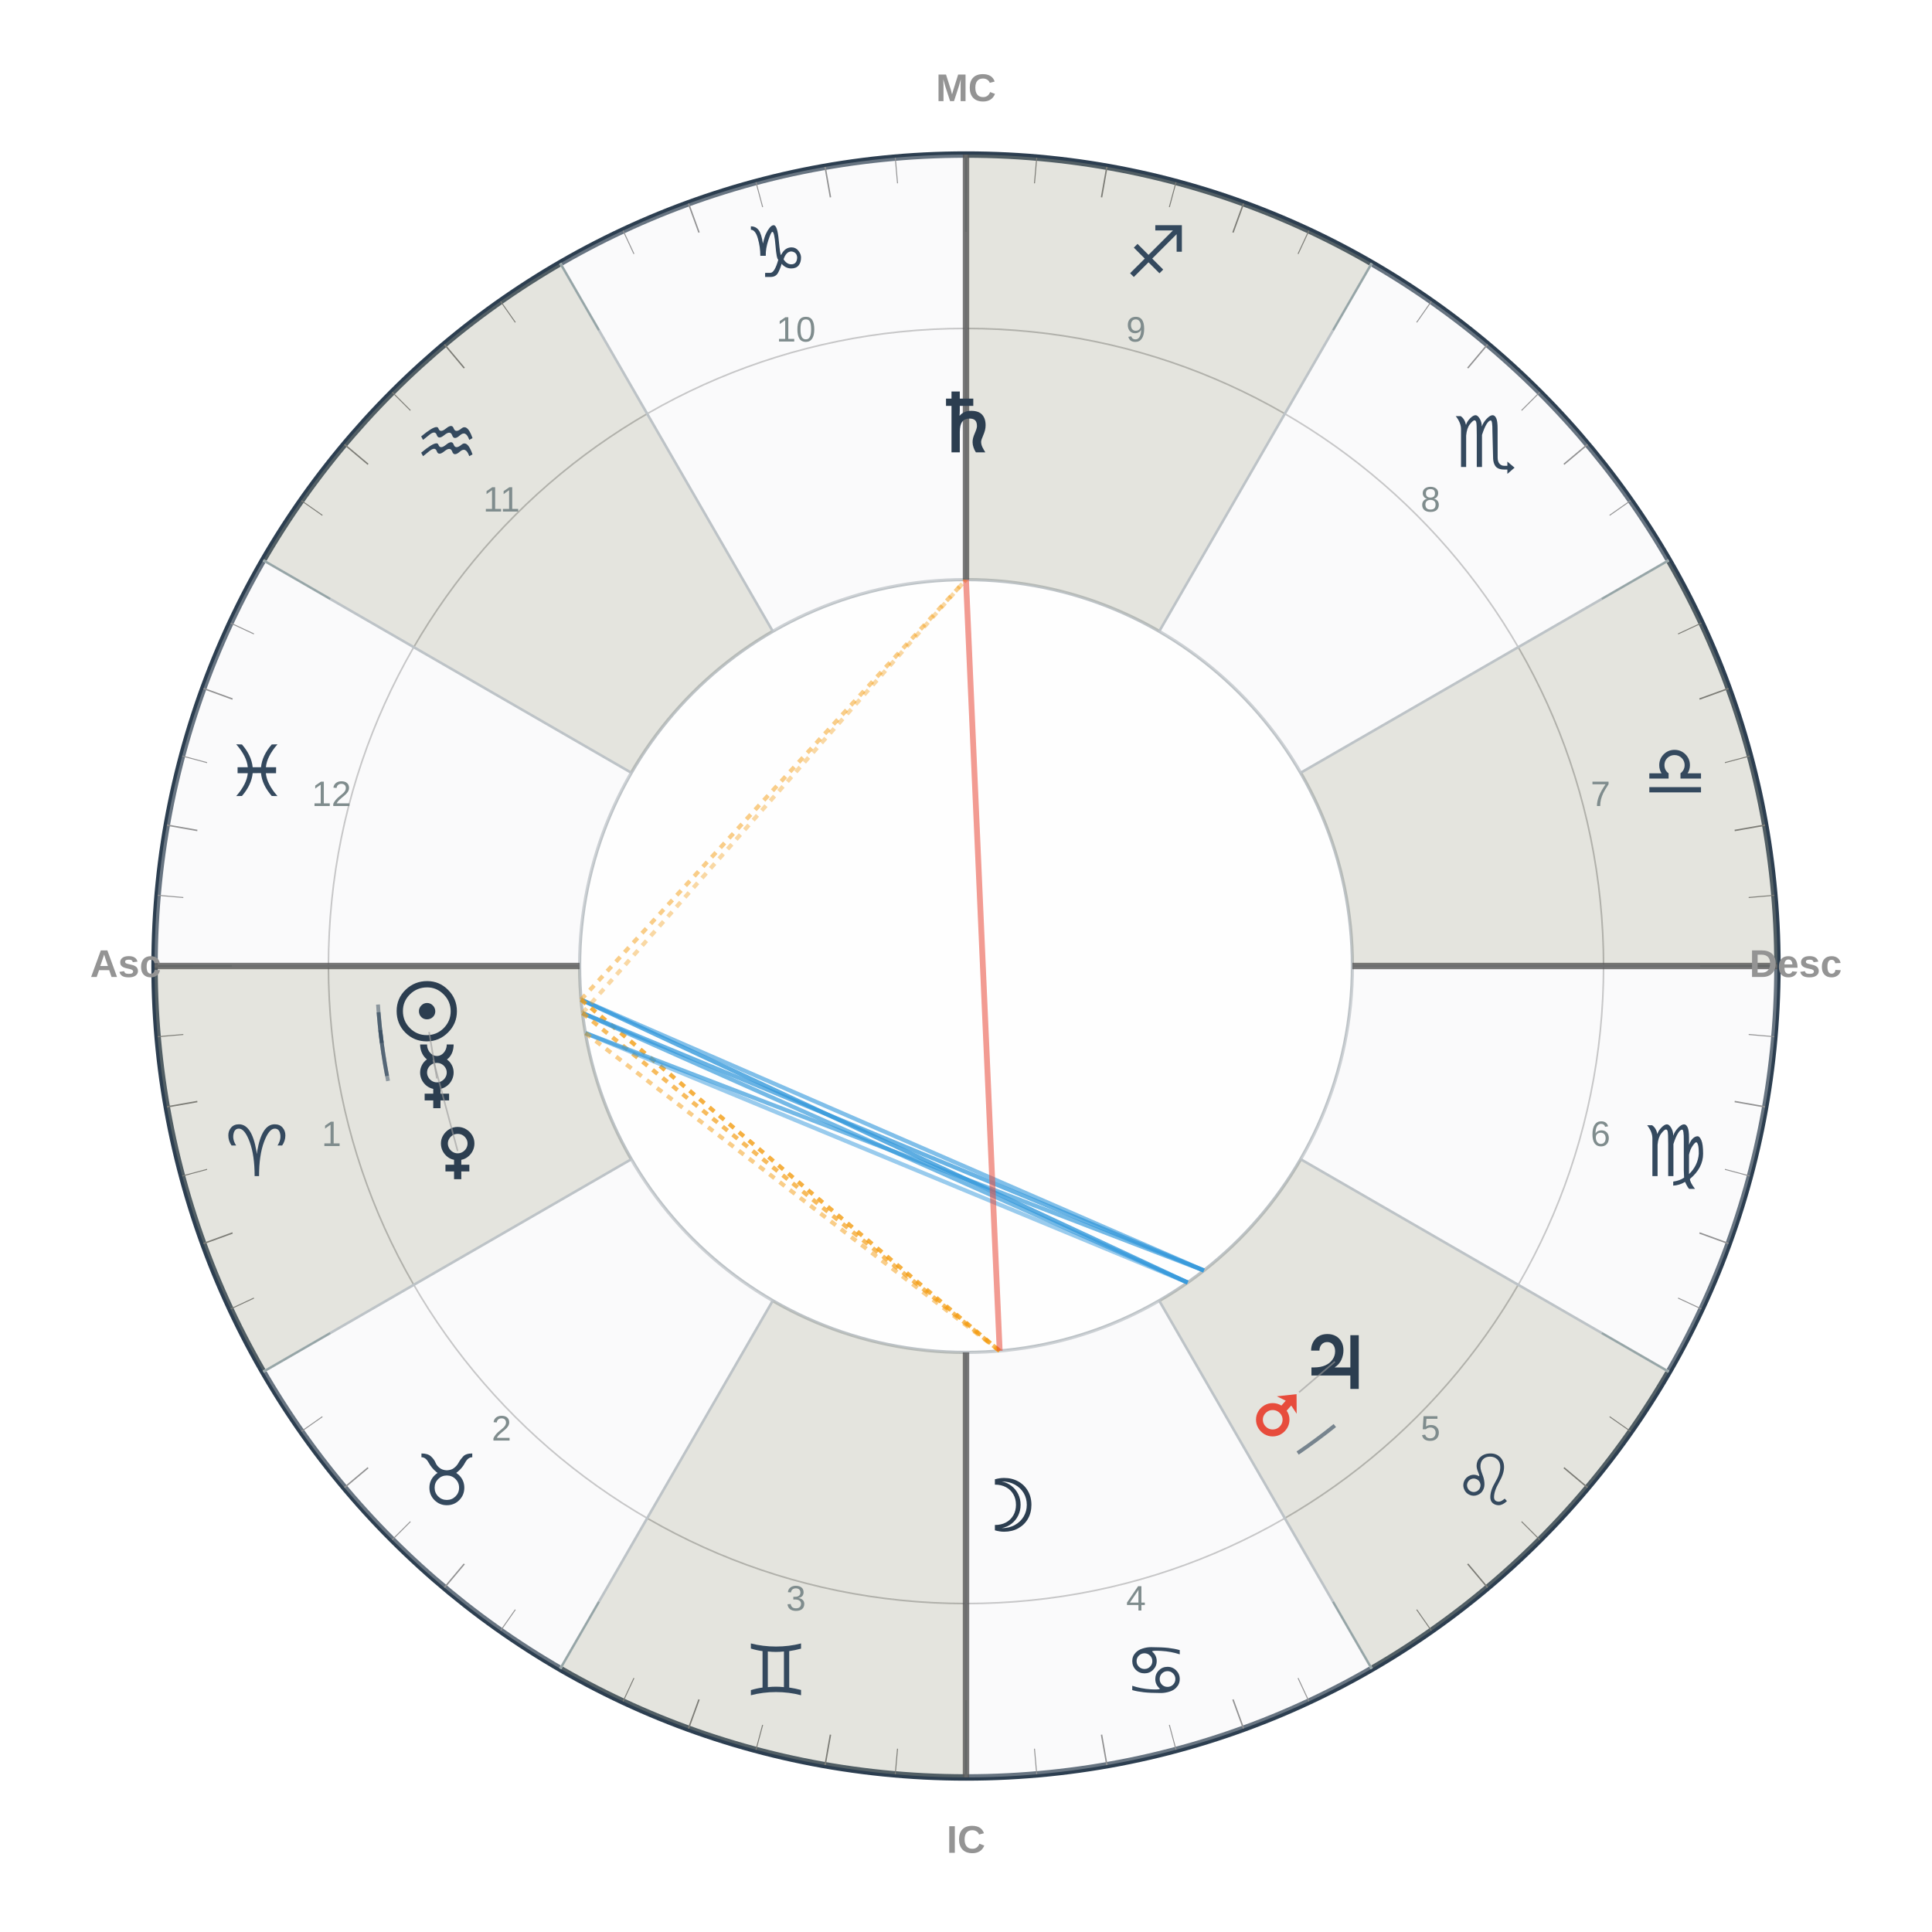
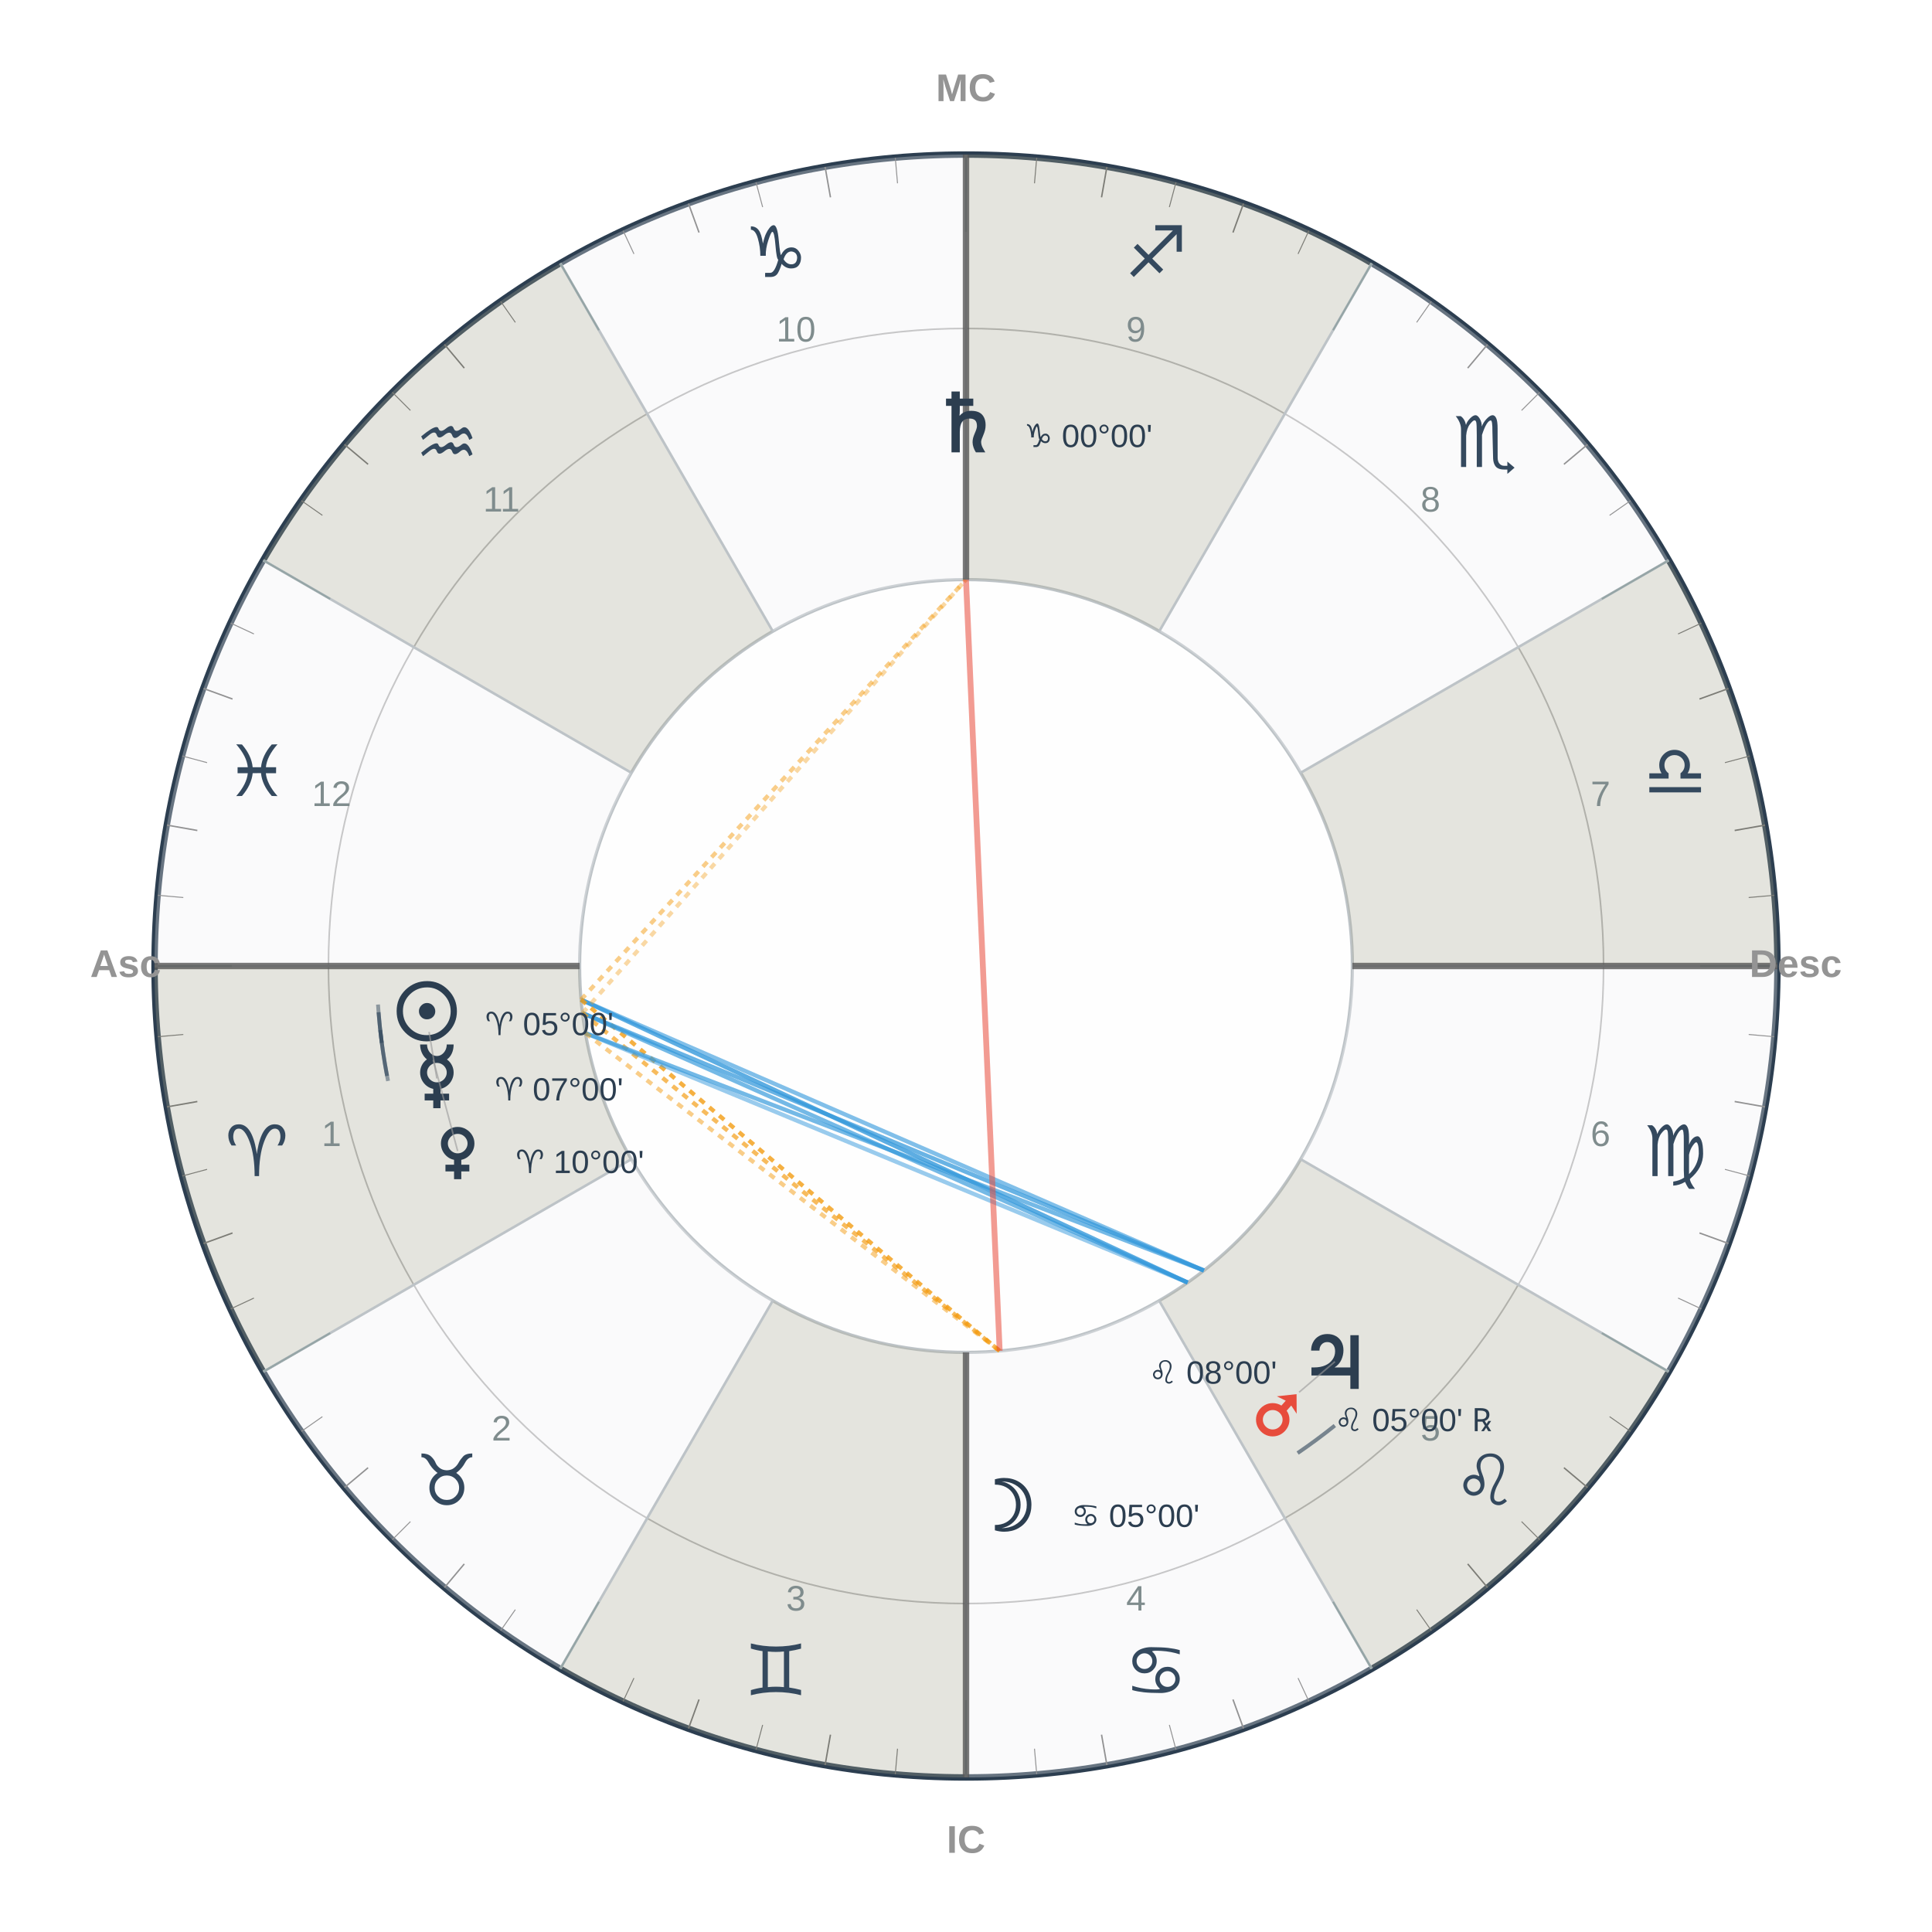
<svg xmlns="http://www.w3.org/2000/svg" baseProfile="full" height="600px" version="1.1" viewBox="0 0 600 600" width="600px">
  <defs />
  <circle cx="300" cy="300" fill="#FEFEFE" r="252.0" stroke="#2C3E50" stroke-width="2" />
  <circle cx="300" cy="300" fill="none" r="120.0" stroke="#BDC3C7" stroke-width="1" />
  <circle cx="300" cy="300" fill="none" r="198.0" stroke="#B5B5B5" stroke-width="0.5" />
  <line stroke="#6A6A6A" stroke-width="0.6" x1="60.0" x2="48.0" y1="300" y2="300" />
  <line stroke="#6A6A6A" stroke-width="0.3" x1="56.928" x2="48.959" y1="321.266" y2="321.963" />
  <line stroke="#6A6A6A" stroke-width="0.45" x1="61.283" x2="51.828" y1="342.092" y2="343.759" />
  <line stroke="#6A6A6A" stroke-width="0.3" x1="64.314" x2="56.587" y1="363.152" y2="365.222" />
  <line stroke="#6A6A6A" stroke-width="0.45" x1="72.219" x2="63.197" y1="382.906" y2="386.189" />
  <line stroke="#6A6A6A" stroke-width="0.3" x1="78.861" x2="71.61" y1="403.119" y2="406.5" />
  <line stroke="#6A6A6A" stroke-width="0.6" x1="92.154" x2="81.762" y1="420.0" y2="426.0" />
  <line stroke="#6A6A6A" stroke-width="0.3" x1="100.127" x2="93.574" y1="439.953" y2="444.541" />
  <line stroke="#6A6A6A" stroke-width="0.45" x1="114.311" x2="106.957" y1="455.812" y2="461.982" />
  <line stroke="#6A6A6A" stroke-width="0.3" x1="127.466" x2="121.809" y1="472.534" y2="478.191" />
  <line stroke="#6A6A6A" stroke-width="0.45" x1="144.188" x2="138.018" y1="485.689" y2="493.043" />
  <line stroke="#6A6A6A" stroke-width="0.3" x1="160.047" x2="155.459" y1="499.873" y2="506.426" />
  <line stroke="#6A6A6A" stroke-width="0.6" x1="180" x2="174" y1="507.846" y2="518.238" />
  <line stroke="#6A6A6A" stroke-width="0.3" x1="196.881" x2="193.5" y1="521.139" y2="528.39" />
  <line stroke="#6A6A6A" stroke-width="0.45" x1="217.094" x2="213.811" y1="527.781" y2="536.803" />
  <line stroke="#6A6A6A" stroke-width="0.3" x1="236.848" x2="234.778" y1="535.686" y2="543.413" />
  <line stroke="#6A6A6A" stroke-width="0.45" x1="257.908" x2="256.241" y1="538.717" y2="548.172" />
  <line stroke="#6A6A6A" stroke-width="0.3" x1="278.734" x2="278.037" y1="543.072" y2="551.041" />
  <line stroke="#6A6A6A" stroke-width="0.6" x1="300" x2="300" y1="540.0" y2="552.0" />
  <line stroke="#6A6A6A" stroke-width="0.3" x1="321.266" x2="321.963" y1="543.072" y2="551.041" />
  <line stroke="#6A6A6A" stroke-width="0.45" x1="342.092" x2="343.759" y1="538.717" y2="548.172" />
  <line stroke="#6A6A6A" stroke-width="0.3" x1="363.152" x2="365.222" y1="535.686" y2="543.413" />
  <line stroke="#6A6A6A" stroke-width="0.45" x1="382.906" x2="386.189" y1="527.781" y2="536.803" />
  <line stroke="#6A6A6A" stroke-width="0.3" x1="403.119" x2="406.5" y1="521.139" y2="528.39" />
  <line stroke="#6A6A6A" stroke-width="0.6" x1="420.0" x2="426.0" y1="507.846" y2="518.238" />
  <line stroke="#6A6A6A" stroke-width="0.3" x1="439.953" x2="444.541" y1="499.873" y2="506.426" />
  <line stroke="#6A6A6A" stroke-width="0.45" x1="455.812" x2="461.982" y1="485.689" y2="493.043" />
  <line stroke="#6A6A6A" stroke-width="0.3" x1="472.534" x2="478.191" y1="472.534" y2="478.191" />
  <line stroke="#6A6A6A" stroke-width="0.45" x1="485.689" x2="493.043" y1="455.812" y2="461.982" />
  <line stroke="#6A6A6A" stroke-width="0.3" x1="499.873" x2="506.426" y1="439.953" y2="444.541" />
  <line stroke="#6A6A6A" stroke-width="0.6" x1="507.846" x2="518.238" y1="420" y2="426" />
  <line stroke="#6A6A6A" stroke-width="0.3" x1="521.139" x2="528.39" y1="403.119" y2="406.5" />
  <line stroke="#6A6A6A" stroke-width="0.45" x1="527.781" x2="536.803" y1="382.906" y2="386.189" />
  <line stroke="#6A6A6A" stroke-width="0.3" x1="535.686" x2="543.413" y1="363.152" y2="365.222" />
  <line stroke="#6A6A6A" stroke-width="0.45" x1="538.717" x2="548.172" y1="342.092" y2="343.759" />
  <line stroke="#6A6A6A" stroke-width="0.3" x1="543.072" x2="551.041" y1="321.266" y2="321.963" />
  <line stroke="#6A6A6A" stroke-width="0.6" x1="540.0" x2="552.0" y1="300.0" y2="300.0" />
  <line stroke="#6A6A6A" stroke-width="0.3" x1="543.072" x2="551.041" y1="278.734" y2="278.037" />
  <line stroke="#6A6A6A" stroke-width="0.45" x1="538.717" x2="548.172" y1="257.908" y2="256.241" />
  <line stroke="#6A6A6A" stroke-width="0.3" x1="535.686" x2="543.413" y1="236.848" y2="234.778" />
  <line stroke="#6A6A6A" stroke-width="0.45" x1="527.781" x2="536.803" y1="217.094" y2="213.811" />
  <line stroke="#6A6A6A" stroke-width="0.3" x1="521.139" x2="528.39" y1="196.881" y2="193.5" />
  <line stroke="#6A6A6A" stroke-width="0.6" x1="507.846" x2="518.238" y1="180.0" y2="174.0" />
  <line stroke="#6A6A6A" stroke-width="0.3" x1="499.873" x2="506.426" y1="160.047" y2="155.459" />
  <line stroke="#6A6A6A" stroke-width="0.45" x1="485.689" x2="493.043" y1="144.188" y2="138.018" />
  <line stroke="#6A6A6A" stroke-width="0.3" x1="472.534" x2="478.191" y1="127.466" y2="121.809" />
  <line stroke="#6A6A6A" stroke-width="0.45" x1="455.812" x2="461.982" y1="114.311" y2="106.957" />
  <line stroke="#6A6A6A" stroke-width="0.3" x1="439.953" x2="444.541" y1="100.127" y2="93.574" />
  <line stroke="#6A6A6A" stroke-width="0.6" x1="420.0" x2="426.0" y1="92.154" y2="81.762" />
  <line stroke="#6A6A6A" stroke-width="0.3" x1="403.119" x2="406.5" y1="78.861" y2="71.61" />
  <line stroke="#6A6A6A" stroke-width="0.45" x1="382.906" x2="386.189" y1="72.219" y2="63.197" />
  <line stroke="#6A6A6A" stroke-width="0.3" x1="363.152" x2="365.222" y1="64.314" y2="56.587" />
  <line stroke="#6A6A6A" stroke-width="0.45" x1="342.092" x2="343.759" y1="61.283" y2="51.828" />
  <line stroke="#6A6A6A" stroke-width="0.3" x1="321.266" x2="321.963" y1="56.928" y2="48.959" />
  <line stroke="#6A6A6A" stroke-width="0.6" x1="300.0" x2="300.0" y1="60.0" y2="48.0" />
  <line stroke="#6A6A6A" stroke-width="0.3" x1="278.734" x2="278.037" y1="56.928" y2="48.959" />
  <line stroke="#6A6A6A" stroke-width="0.45" x1="257.908" x2="256.241" y1="61.283" y2="51.828" />
  <line stroke="#6A6A6A" stroke-width="0.3" x1="236.848" x2="234.778" y1="64.314" y2="56.587" />
  <line stroke="#6A6A6A" stroke-width="0.45" x1="217.094" x2="213.811" y1="72.219" y2="63.197" />
  <line stroke="#6A6A6A" stroke-width="0.3" x1="196.881" x2="193.5" y1="78.861" y2="71.61" />
  <line stroke="#6A6A6A" stroke-width="0.6" x1="180" x2="174" y1="92.154" y2="81.762" />
  <line stroke="#6A6A6A" stroke-width="0.3" x1="160.047" x2="155.459" y1="100.127" y2="93.574" />
  <line stroke="#6A6A6A" stroke-width="0.45" x1="144.188" x2="138.018" y1="114.311" y2="106.957" />
  <line stroke="#6A6A6A" stroke-width="0.3" x1="127.466" x2="121.809" y1="127.466" y2="121.809" />
  <line stroke="#6A6A6A" stroke-width="0.45" x1="114.311" x2="106.957" y1="144.188" y2="138.018" />
  <line stroke="#6A6A6A" stroke-width="0.3" x1="100.127" x2="93.574" y1="160.047" y2="155.459" />
  <line stroke="#6A6A6A" stroke-width="0.6" x1="92.154" x2="81.762" y1="180.0" y2="174.0" />
  <line stroke="#6A6A6A" stroke-width="0.3" x1="78.861" x2="71.61" y1="196.881" y2="193.5" />
  <line stroke="#6A6A6A" stroke-width="0.45" x1="72.219" x2="63.197" y1="217.094" y2="213.811" />
  <line stroke="#6A6A6A" stroke-width="0.3" x1="64.314" x2="56.587" y1="236.848" y2="234.778" />
  <line stroke="#6A6A6A" stroke-width="0.45" x1="61.283" x2="51.828" y1="257.908" y2="256.241" />
  <line stroke="#6A6A6A" stroke-width="0.3" x1="56.928" x2="48.959" y1="278.734" y2="278.037" />
  <path d="M 48.0,300 A 252.0,252.0 0 0,0 81.762,426.0 L 196.077,360.0 A 120.0,120.0 0 0,1 180.0,300.0 Z" fill="#A7A894" opacity="0.3" stroke="none" />
  <path d="M 81.762,426.0 A 252.0,252.0 0 0,0 174,518.238 L 240,403.923 A 120.0,120.0 0 0,1 196.077,360.0 Z" fill="#F1F3F4" opacity="0.3" stroke="none" />
  <path d="M 174,518.238 A 252.0,252.0 0 0,0 300,552.0 L 300.0,420.0 A 120.0,120.0 0 0,1 240,403.923 Z" fill="#A7A894" opacity="0.3" stroke="none" />
  <path d="M 300,552.0 A 252.0,252.0 0 0,0 426.0,518.238 L 360.0,403.923 A 120.0,120.0 0 0,1 300.0,420.0 Z" fill="#F1F3F4" opacity="0.3" stroke="none" />
  <path d="M 426.0,518.238 A 252.0,252.0 0 0,0 518.238,426 L 403.923,360 A 120.0,120.0 0 0,1 360.0,403.923 Z" fill="#A7A894" opacity="0.3" stroke="none" />
  <path d="M 518.238,426 A 252.0,252.0 0 0,0 552.0,300 L 420.0,300 A 120.0,120.0 0 0,1 403.923,360 Z" fill="#F1F3F4" opacity="0.3" stroke="none" />
  <path d="M 552.0,300.0 A 252.0,252.0 0 0,0 518.238,174.0 L 403.923,240.0 A 120.0,120.0 0 0,1 420.0,300.0 Z" fill="#A7A894" opacity="0.3" stroke="none" />
  <path d="M 518.238,174.0 A 252.0,252.0 0 0,0 426.0,81.762 L 360.0,196.077 A 120.0,120.0 0 0,1 403.923,240.0 Z" fill="#F1F3F4" opacity="0.3" stroke="none" />
  <path d="M 426.0,81.762 A 252.0,252.0 0 0,0 300.0,48.0 L 300.0,180.0 A 120.0,120.0 0 0,1 360.0,196.077 Z" fill="#A7A894" opacity="0.3" stroke="none" />
  <path d="M 300.0,48.0 A 252.0,252.0 0 0,0 174,81.762 L 240,196.077 A 120.0,120.0 0 0,1 300.0,180.0 Z" fill="#F1F3F4" opacity="0.3" stroke="none" />
  <path d="M 174,81.762 A 252.0,252.0 0 0,0 81.762,174.0 L 196.077,240.0 A 120.0,120.0 0 0,1 240,196.077 Z" fill="#A7A894" opacity="0.3" stroke="none" />
  <path d="M 81.762,174.0 A 252.0,252.0 0 0,0 48.0,300 L 180.0,300.0 A 120.0,120.0 0 0,1 196.077,240.0 Z" fill="#F1F3F4" opacity="0.3" stroke="none" />
  <line stroke="#BDC3C7" stroke-width="0.8" x1="180.0" x2="48.0" y1="300.0" y2="300" />
  <text dominant-baseline="middle" fill="#7F8C8D" font-family="Arial, sans-serif" font-size="11px" text-anchor="middle" x="102.951" y="352.799">1</text>
  <line stroke="#BDC3C7" stroke-width="0.8" x1="196.077" x2="81.762" y1="360.0" y2="426.0" />
  <text dominant-baseline="middle" fill="#7F8C8D" font-family="Arial, sans-serif" font-size="11px" text-anchor="middle" x="155.75" y="444.25">2</text>
  <line stroke="#BDC3C7" stroke-width="0.8" x1="240" x2="174" y1="403.923" y2="518.238" />
  <text dominant-baseline="middle" fill="#7F8C8D" font-family="Arial, sans-serif" font-size="11px" text-anchor="middle" x="247.201" y="497.049">3</text>
  <line stroke="#BDC3C7" stroke-width="0.8" x1="300.0" x2="300" y1="420.0" y2="552.0" />
  <text dominant-baseline="middle" fill="#7F8C8D" font-family="Arial, sans-serif" font-size="11px" text-anchor="middle" x="352.799" y="497.049">4</text>
  <line stroke="#BDC3C7" stroke-width="0.8" x1="360.0" x2="426.0" y1="403.923" y2="518.238" />
  <text dominant-baseline="middle" fill="#7F8C8D" font-family="Arial, sans-serif" font-size="11px" text-anchor="middle" x="444.25" y="444.25">5</text>
  <line stroke="#BDC3C7" stroke-width="0.8" x1="403.923" x2="518.238" y1="360" y2="426" />
  <text dominant-baseline="middle" fill="#7F8C8D" font-family="Arial, sans-serif" font-size="11px" text-anchor="middle" x="497.049" y="352.799">6</text>
  <line stroke="#BDC3C7" stroke-width="0.8" x1="420.0" x2="552.0" y1="300.0" y2="300.0" />
  <text dominant-baseline="middle" fill="#7F8C8D" font-family="Arial, sans-serif" font-size="11px" text-anchor="middle" x="497.049" y="247.201">7</text>
  <line stroke="#BDC3C7" stroke-width="0.8" x1="403.923" x2="518.238" y1="240.0" y2="174.0" />
  <text dominant-baseline="middle" fill="#7F8C8D" font-family="Arial, sans-serif" font-size="11px" text-anchor="middle" x="444.25" y="155.75">8</text>
  <line stroke="#BDC3C7" stroke-width="0.8" x1="360.0" x2="426.0" y1="196.077" y2="81.762" />
  <text dominant-baseline="middle" fill="#7F8C8D" font-family="Arial, sans-serif" font-size="11px" text-anchor="middle" x="352.799" y="102.951">9</text>
  <line stroke="#BDC3C7" stroke-width="0.8" x1="300.0" x2="300.0" y1="180.0" y2="48.0" />
  <text dominant-baseline="middle" fill="#7F8C8D" font-family="Arial, sans-serif" font-size="11px" text-anchor="middle" x="247.201" y="102.951">10</text>
  <line stroke="#BDC3C7" stroke-width="0.8" x1="240" x2="174" y1="196.077" y2="81.762" />
  <text dominant-baseline="middle" fill="#7F8C8D" font-family="Arial, sans-serif" font-size="11px" text-anchor="middle" x="155.75" y="155.75">11</text>
  <line stroke="#BDC3C7" stroke-width="0.8" x1="196.077" x2="81.762" y1="240.0" y2="174.0" />
  <text dominant-baseline="middle" fill="#7F8C8D" font-family="Arial, sans-serif" font-size="11px" text-anchor="middle" x="102.951" y="247.201">12</text>
  <line stroke="#95A5A6" stroke-width="0.6" x1="72.0" x2="48.0" y1="300.0" y2="300" />
  <text dominant-baseline="middle" fill="#34495E" font-family="&quot;Symbola&quot;, &quot;Noto Sans Symbols&quot;, &quot;Apple Symbols&quot;, &quot;Segoe UI Symbol&quot;, serif" font-size="22px" font-weight="bold" text-anchor="middle" x="79.769" y="359.011">♈</text>
  <line stroke="#95A5A6" stroke-width="0.6" x1="102.546" x2="81.762" y1="414.0" y2="426.0" />
  <text dominant-baseline="middle" fill="#34495E" font-family="&quot;Symbola&quot;, &quot;Noto Sans Symbols&quot;, &quot;Apple Symbols&quot;, &quot;Segoe UI Symbol&quot;, serif" font-size="22px" font-weight="bold" text-anchor="middle" x="138.78" y="461.22">♉</text>
  <line stroke="#95A5A6" stroke-width="0.6" x1="186" x2="174" y1="497.454" y2="518.238" />
  <text dominant-baseline="middle" fill="#34495E" font-family="&quot;Symbola&quot;, &quot;Noto Sans Symbols&quot;, &quot;Apple Symbols&quot;, &quot;Segoe UI Symbol&quot;, serif" font-size="22px" font-weight="bold" text-anchor="middle" x="240.989" y="520.231">♊</text>
  <line stroke="#95A5A6" stroke-width="0.6" x1="300" x2="300" y1="528.0" y2="552.0" />
  <text dominant-baseline="middle" fill="#34495E" font-family="&quot;Symbola&quot;, &quot;Noto Sans Symbols&quot;, &quot;Apple Symbols&quot;, &quot;Segoe UI Symbol&quot;, serif" font-size="22px" font-weight="bold" text-anchor="middle" x="359.011" y="520.231">♋</text>
  <line stroke="#95A5A6" stroke-width="0.6" x1="414.0" x2="426.0" y1="497.454" y2="518.238" />
  <text dominant-baseline="middle" fill="#34495E" font-family="&quot;Symbola&quot;, &quot;Noto Sans Symbols&quot;, &quot;Apple Symbols&quot;, &quot;Segoe UI Symbol&quot;, serif" font-size="22px" font-weight="bold" text-anchor="middle" x="461.22" y="461.22">♌</text>
  <line stroke="#95A5A6" stroke-width="0.6" x1="497.454" x2="518.238" y1="414" y2="426" />
  <text dominant-baseline="middle" fill="#34495E" font-family="&quot;Symbola&quot;, &quot;Noto Sans Symbols&quot;, &quot;Apple Symbols&quot;, &quot;Segoe UI Symbol&quot;, serif" font-size="22px" font-weight="bold" text-anchor="middle" x="520.231" y="359.011">♍</text>
  <line stroke="#95A5A6" stroke-width="0.6" x1="528.0" x2="552.0" y1="300.0" y2="300.0" />
  <text dominant-baseline="middle" fill="#34495E" font-family="&quot;Symbola&quot;, &quot;Noto Sans Symbols&quot;, &quot;Apple Symbols&quot;, &quot;Segoe UI Symbol&quot;, serif" font-size="22px" font-weight="bold" text-anchor="middle" x="520.231" y="240.989">♎</text>
  <line stroke="#95A5A6" stroke-width="0.6" x1="497.454" x2="518.238" y1="186.0" y2="174.0" />
  <text dominant-baseline="middle" fill="#34495E" font-family="&quot;Symbola&quot;, &quot;Noto Sans Symbols&quot;, &quot;Apple Symbols&quot;, &quot;Segoe UI Symbol&quot;, serif" font-size="22px" font-weight="bold" text-anchor="middle" x="461.22" y="138.78">♏</text>
  <line stroke="#95A5A6" stroke-width="0.6" x1="414.0" x2="426.0" y1="102.546" y2="81.762" />
  <text dominant-baseline="middle" fill="#34495E" font-family="&quot;Symbola&quot;, &quot;Noto Sans Symbols&quot;, &quot;Apple Symbols&quot;, &quot;Segoe UI Symbol&quot;, serif" font-size="22px" font-weight="bold" text-anchor="middle" x="359.011" y="79.769">♐</text>
  <line stroke="#95A5A6" stroke-width="0.6" x1="300.0" x2="300.0" y1="72.0" y2="48.0" />
  <text dominant-baseline="middle" fill="#34495E" font-family="&quot;Symbola&quot;, &quot;Noto Sans Symbols&quot;, &quot;Apple Symbols&quot;, &quot;Segoe UI Symbol&quot;, serif" font-size="22px" font-weight="bold" text-anchor="middle" x="240.989" y="79.769">♑</text>
  <line stroke="#95A5A6" stroke-width="0.6" x1="186" x2="174" y1="102.546" y2="81.762" />
  <text dominant-baseline="middle" fill="#34495E" font-family="&quot;Symbola&quot;, &quot;Noto Sans Symbols&quot;, &quot;Apple Symbols&quot;, &quot;Segoe UI Symbol&quot;, serif" font-size="22px" font-weight="bold" text-anchor="middle" x="138.78" y="138.78">♒</text>
  <line stroke="#95A5A6" stroke-width="0.6" x1="102.546" x2="81.762" y1="186.0" y2="174.0" />
  <text dominant-baseline="middle" fill="#34495E" font-family="&quot;Symbola&quot;, &quot;Noto Sans Symbols&quot;, &quot;Apple Symbols&quot;, &quot;Segoe UI Symbol&quot;, serif" font-size="22px" font-weight="bold" text-anchor="middle" x="79.769" y="240.989">♓</text>
  <path d="M 117.564,314.358 A 183,183 0 0,0 118.566,323.886" fill="none" opacity="0.68" stroke="#34495E" stroke-width="1.2" />
  <path d="M 117.392,311.969 A 183,183 0 0,0 120.516,335.702" fill="none" opacity="0.5" stroke="#34495E" stroke-width="1.2" />
  <line opacity="0.8" stroke="#3498DB" stroke-width="1.3" x1="180.457" x2="368.829" y1="310.459" y2="398.298" />
  <line opacity="0.62" stroke="#3498DB" stroke-width="1.3" x1="180.457" x2="373.879" y1="310.459" y2="394.561" />
  <line opacity="0.8" stroke="#F39C12" stroke-dasharray="2,2" stroke-width="1.3" x1="180.457" x2="310.459" y1="310.459" y2="419.543" />
  <line opacity="0.5" stroke="#F39C12" stroke-dasharray="2,2" stroke-width="1.3" x1="180.457" x2="300.0" y1="310.459" y2="180.0" />
  <path d="M 118.088,319.923 A 183,183 0 0,0 120.212,334.134" fill="none" opacity="0.62" stroke="#34495E" stroke-width="1.2" />
  <line opacity="0.68" stroke="#3498DB" stroke-width="1.3" x1="180.894" x2="368.829" y1="314.624" y2="398.298" />
  <line opacity="0.74" stroke="#3498DB" stroke-width="1.3" x1="180.894" x2="373.879" y1="314.624" y2="394.561" />
  <line opacity="0.68" stroke="#F39C12" stroke-dasharray="2,2" stroke-width="1.3" x1="180.894" x2="310.459" y1="314.624" y2="419.543" />
  <line opacity="0.38" stroke="#F39C12" stroke-dasharray="2,2" stroke-width="1.3" x1="180.894" x2="300.0" y1="314.624" y2="180.0" />
  <line opacity="0.5" stroke="#3498DB" stroke-width="1.3" x1="181.823" x2="368.829" y1="320.838" y2="398.298" />
  <line opacity="0.68" stroke="#3498DB" stroke-width="1.3" x1="181.823" x2="373.879" y1="320.838" y2="394.561" />
  <line opacity="0.5" stroke="#F39C12" stroke-dasharray="2,2" stroke-width="1.3" x1="181.823" x2="310.459" y1="320.838" y2="419.543" />
  <path d="M 402.993,451.266 A 183,183 0 0,0 414.544,442.719" fill="none" opacity="0.62" stroke="#34495E" stroke-width="1.2" />
  <line opacity="0.562" stroke="#E74C3C" stroke-width="1.8" x1="310.459" x2="300.0" y1="419.543" y2="180.0" />
  <line opacity="0.8" stroke="#595959" stroke-width="2" x1="180.0" x2="48.0" y1="300.0" y2="300" />
  <text dominant-baseline="middle" fill="#949494" font-family="Arial, sans-serif" font-size="12px" font-weight="bold" text-anchor="start" x="28.0" y="300">Asc</text>
  <line opacity="0.8" stroke="#595959" stroke-width="2" x1="300.0" x2="300.0" y1="180.0" y2="48.0" />
  <text dominant-baseline="middle" fill="#949494" font-family="Arial, sans-serif" font-size="12px" font-weight="bold" text-anchor="middle" x="300.0" y="28.0">MC</text>
  <line opacity="0.8" stroke="#595959" stroke-width="2" x1="420.0" x2="552.0" y1="300.0" y2="300.0" />
  <text dominant-baseline="middle" fill="#949494" font-family="Arial, sans-serif" font-size="12px" font-weight="bold" text-anchor="end" x="572.0" y="300.0">Desc</text>
  <line opacity="0.8" stroke="#595959" stroke-width="2" x1="300.0" x2="300" y1="420.0" y2="552.0" />
  <text dominant-baseline="middle" fill="#949494" font-family="Arial, sans-serif" font-size="12px" font-weight="bold" text-anchor="middle" x="300" y="572.0">IC</text>
  <text dominant-baseline="middle" fill="#2C3E50" font-family="&quot;Symbola&quot;, &quot;Noto Sans Symbols&quot;, &quot;Apple Symbols&quot;, &quot;Segoe UI Symbol&quot;, serif" font-size="24px" font-weight="bold" text-anchor="middle" x="132.639" y="314.642">☉</text>
+   <text dominant-baseline="middle" fill="#2C3E50" font-family="Arial, sans-serif" font-size="10px" font-weight="normal" text-anchor="start" x="150.639" y="318.642">♈︎ 05°00'</text>
  <text dominant-baseline="middle" fill="#2C3E50" font-family="&quot;Symbola&quot;, &quot;Noto Sans Symbols&quot;, &quot;Apple Symbols&quot;, &quot;Segoe UI Symbol&quot;, serif" font-size="24px" font-weight="bold" text-anchor="middle" x="135.671" y="334.929">☿</text>
  <line opacity="0.6" stroke="#999999" stroke-width="0.5" x1="133.252" x2="135.671" y1="320.474" y2="334.929" />
+   <text dominant-baseline="middle" fill="#2C3E50" font-family="Arial, sans-serif" font-size="10px" font-weight="normal" text-anchor="start" x="153.671" y="338.929">♈︎ 07°00'</text>
  <text dominant-baseline="middle" fill="#2C3E50" font-family="&quot;Symbola&quot;, &quot;Noto Sans Symbols&quot;, &quot;Apple Symbols&quot;, &quot;Segoe UI Symbol&quot;, serif" font-size="24px" font-weight="bold" text-anchor="middle" x="142.132" y="357.459">♀</text>
  <line opacity="0.6" stroke="#999999" stroke-width="0.5" x1="134.552" x2="142.132" y1="329.173" y2="357.459" />
+   <text dominant-baseline="middle" fill="#2C3E50" font-family="Arial, sans-serif" font-size="10px" font-weight="normal" text-anchor="start" x="160.132" y="361.459">♈︎ 10°00'</text>
  <text dominant-baseline="middle" fill="#2C3E50" font-family="&quot;Symbola&quot;, &quot;Noto Sans Symbols&quot;, &quot;Apple Symbols&quot;, &quot;Segoe UI Symbol&quot;, serif" font-size="24px" font-weight="bold" text-anchor="middle" x="314.642" y="467.361">☽</text>
+   <text dominant-baseline="middle" fill="#2C3E50" font-family="Arial, sans-serif" font-size="10px" font-weight="normal" text-anchor="start" x="332.642" y="471.361">♋︎ 05°00'</text>
  <text dominant-baseline="middle" fill="#E74C3C" font-family="&quot;Symbola&quot;, &quot;Noto Sans Symbols&quot;, &quot;Apple Symbols&quot;, &quot;Segoe UI Symbol&quot;, serif" font-size="24px" font-weight="bold" text-anchor="middle" x="396.361" y="437.618">♂</text>
+   <text dominant-baseline="middle" fill="#2C3E50" font-family="Arial, sans-serif" font-size="10px" font-weight="normal" text-anchor="start" x="414.361" y="441.618">♌︎ 05°00' ℞</text>
  <text dominant-baseline="middle" fill="#2C3E50" font-family="&quot;Symbola&quot;, &quot;Noto Sans Symbols&quot;, &quot;Apple Symbols&quot;, &quot;Segoe UI Symbol&quot;, serif" font-size="24px" font-weight="bold" text-anchor="middle" x="414.576" y="422.867">♃</text>
  <line opacity="0.6" stroke="#999999" stroke-width="0.5" x1="403.431" x2="414.576" y1="432.386" y2="422.867" />
+   <text dominant-baseline="middle" fill="#2C3E50" font-family="Arial, sans-serif" font-size="10px" font-weight="normal" text-anchor="end" x="396.576" y="426.867">♌︎ 08°00'</text>
  <text dominant-baseline="middle" fill="#2C3E50" font-family="&quot;Symbola&quot;, &quot;Noto Sans Symbols&quot;, &quot;Apple Symbols&quot;, &quot;Segoe UI Symbol&quot;, serif" font-size="24px" font-weight="bold" text-anchor="middle" x="300.0" y="132">♄</text>
+   <text dominant-baseline="middle" fill="#2C3E50" font-family="Arial, sans-serif" font-size="10px" font-weight="normal" text-anchor="start" x="318.0" y="136">♑︎ 00°00'</text>
</svg>
